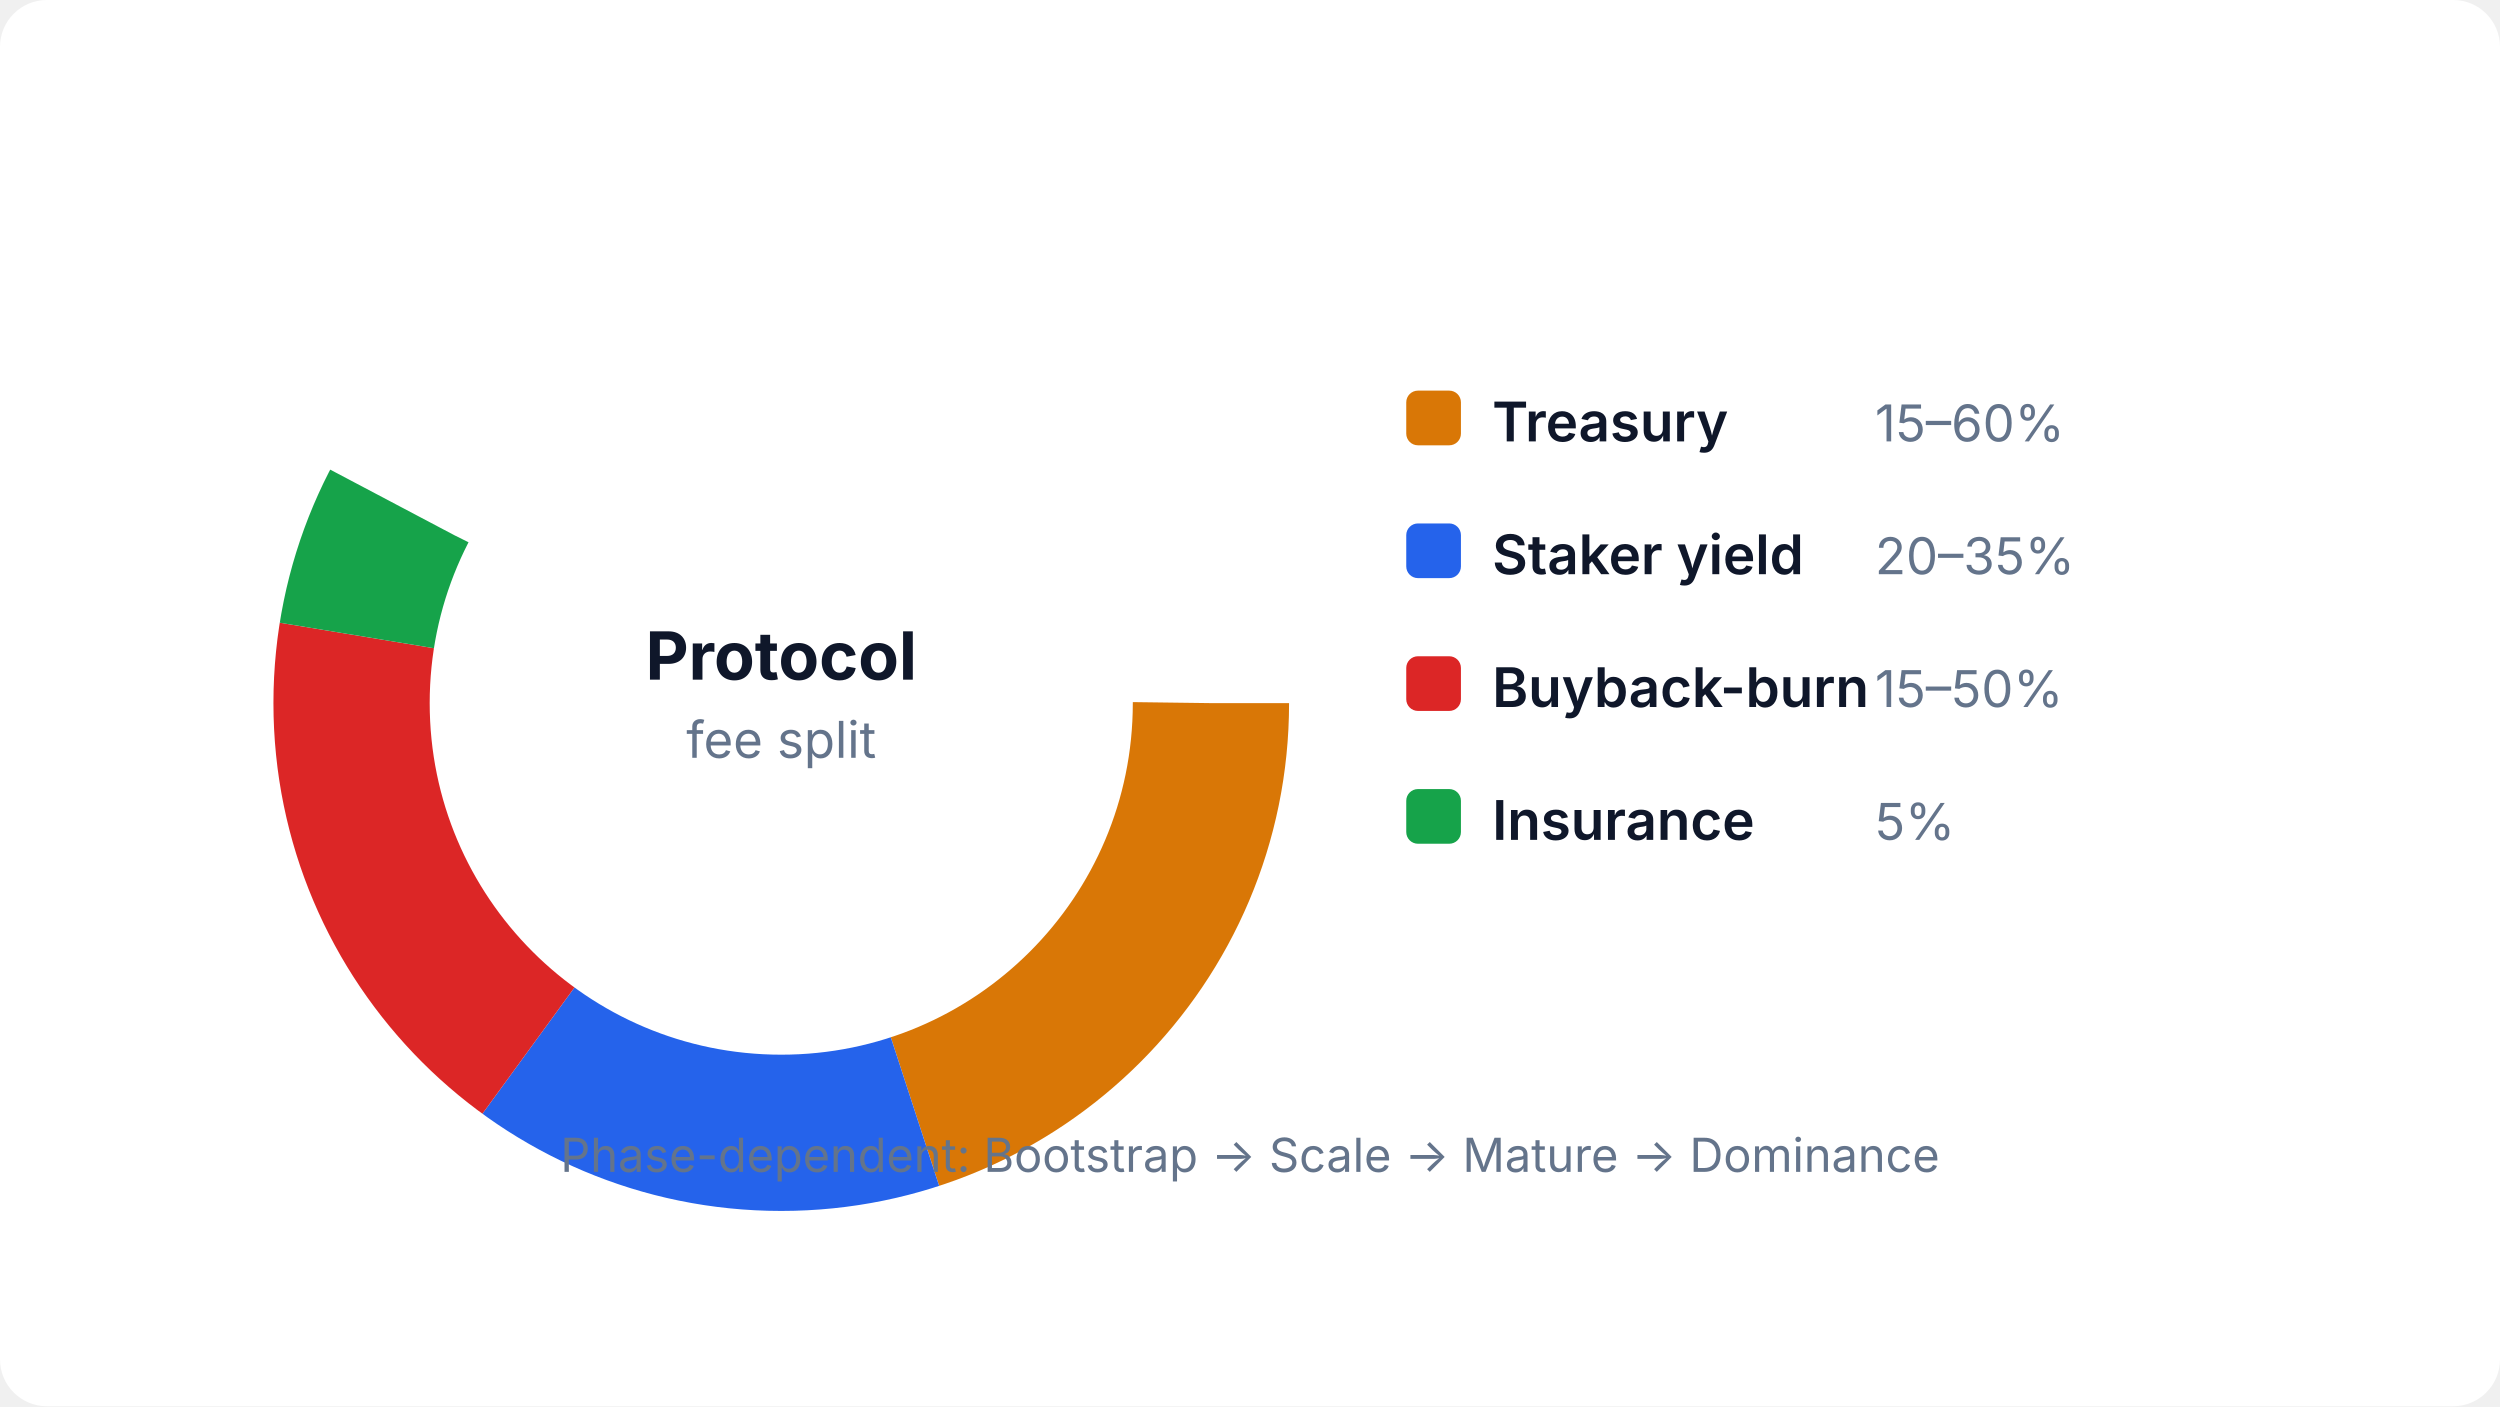
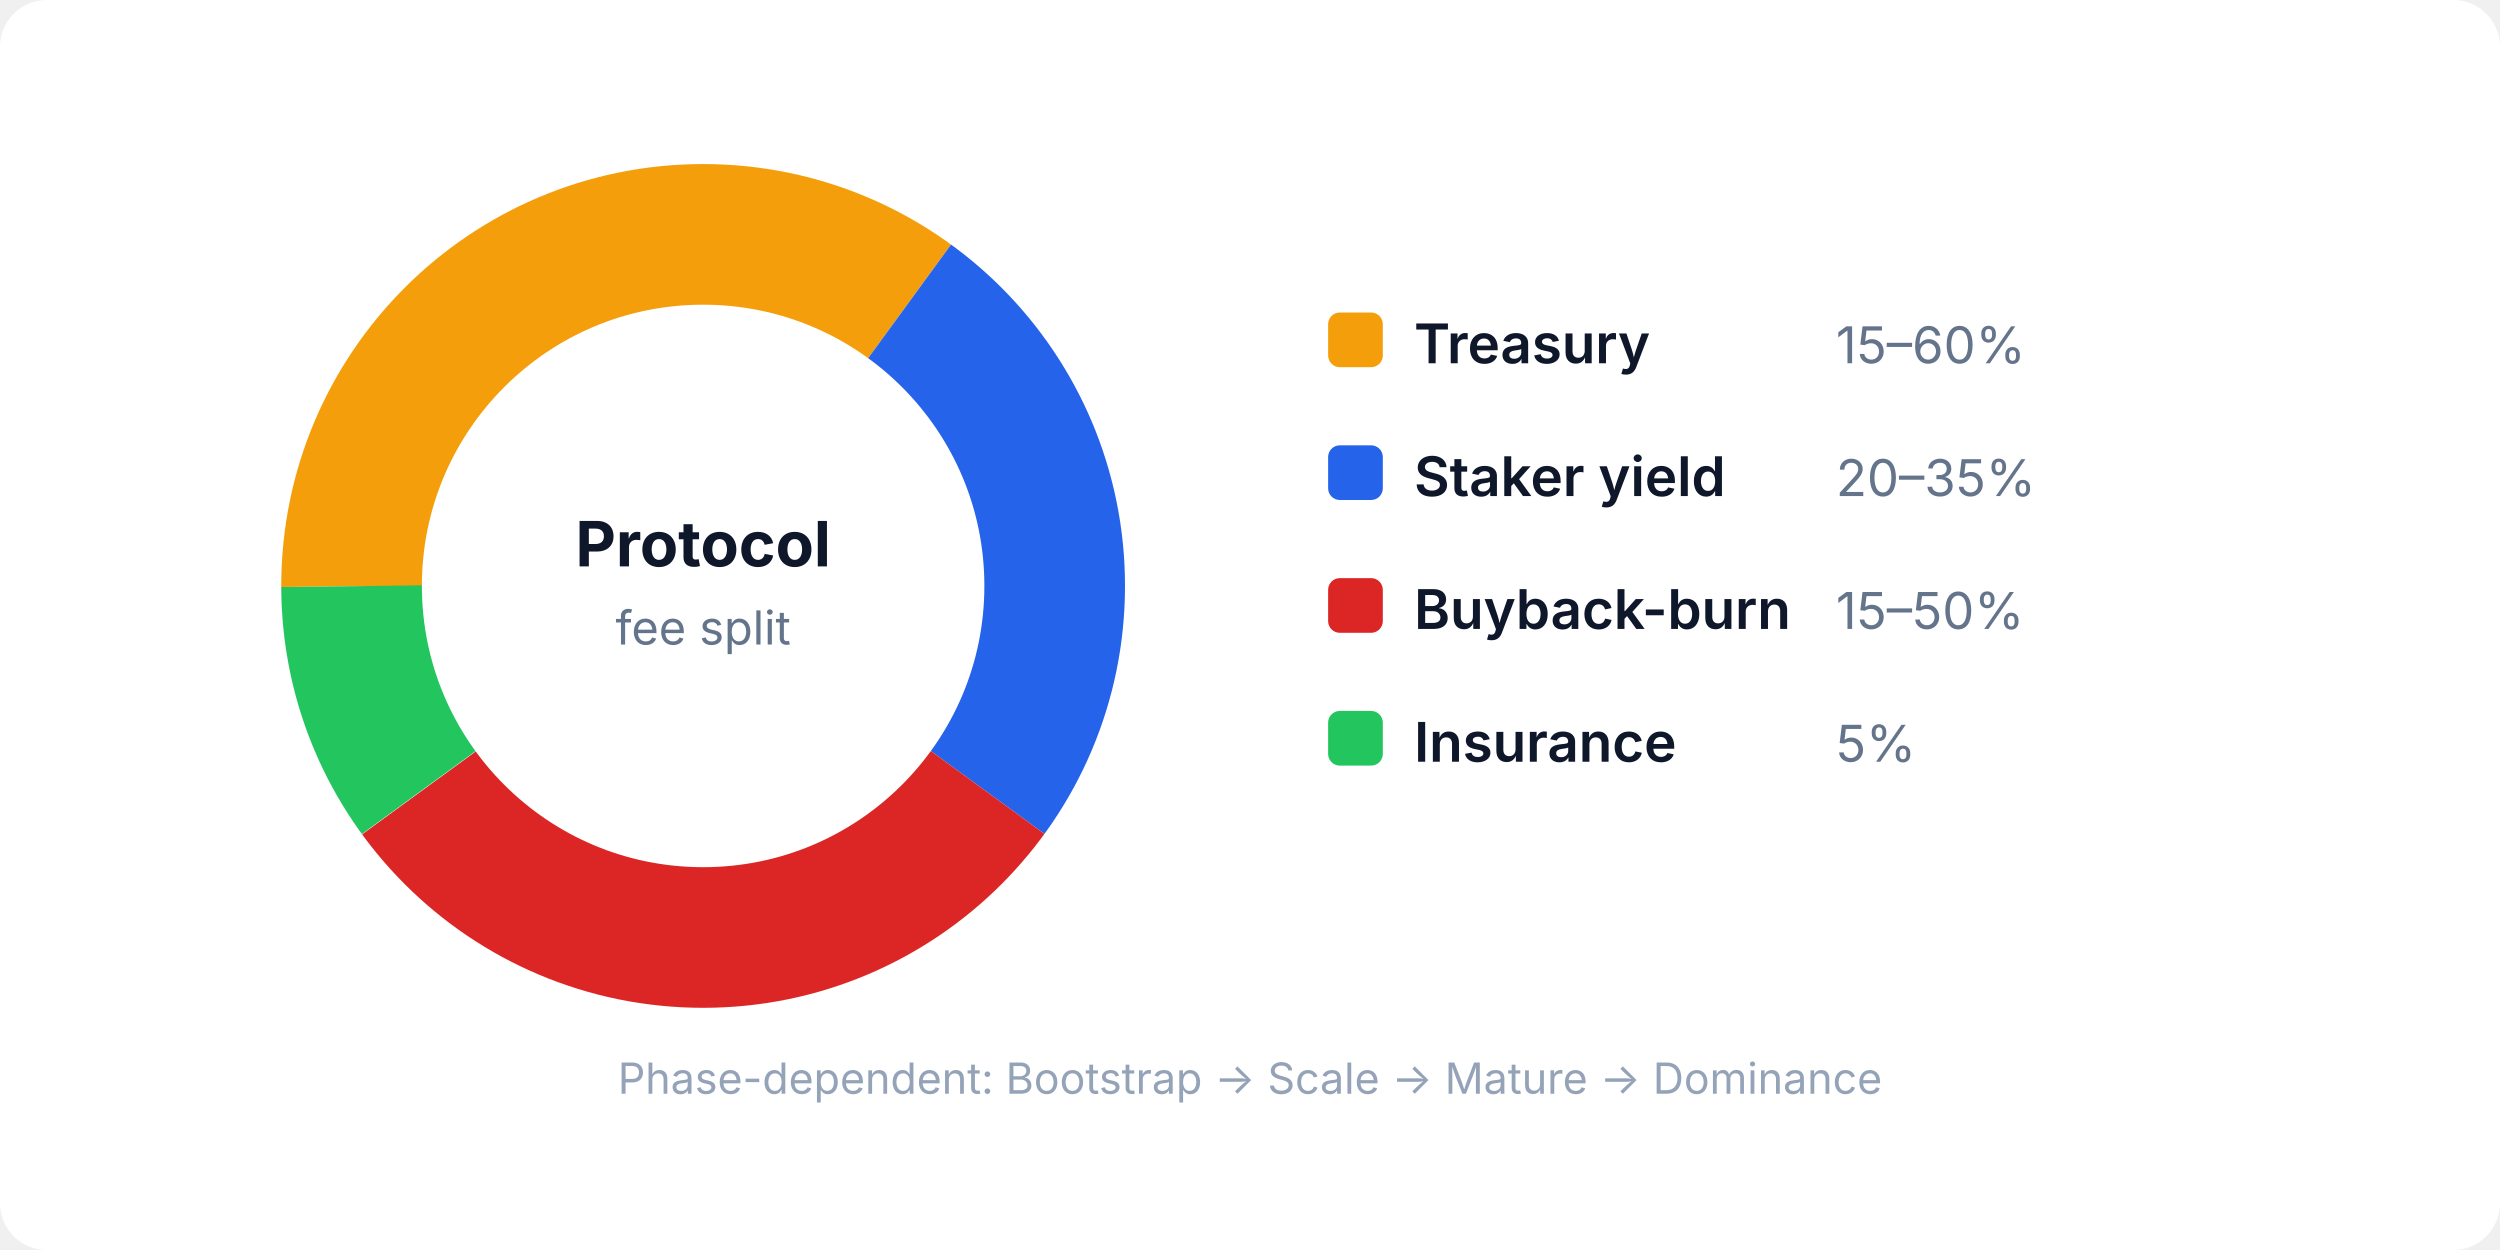
- <svg xmlns="http://www.w3.org/2000/svg" viewBox="0 0 640 360" font-family="Inter, system-ui, sans-serif">
-   <rect x="0" y="0" width="640" height="360" rx="12" fill="#ffffff" />
-   <g transform="translate(40,40)">
-     <defs>
-       <marker id="a" viewBox="0 0 10 10" refX="8" refY="5" markerWidth="6" markerHeight="6" orient="auto-start-reverse">
-         <path d="M2 1L8 5L2 9" fill="none" stroke="context-stroke" stroke-width="1.5" stroke-linecap="round" stroke-linejoin="round" />
-       </marker>
-     </defs>
-     <circle cx="160" cy="140" r="110" fill="none" stroke="#d97706" stroke-width="40" stroke-dasharray="138 554" stroke-dashoffset="0" />
-     <circle cx="160" cy="140" r="110" fill="none" stroke="#2563eb" stroke-width="40" stroke-dasharray="104 588" stroke-dashoffset="-138" />
-     <circle cx="160" cy="140" r="110" fill="none" stroke="#dc2626" stroke-width="40" stroke-dasharray="121 571" stroke-dashoffset="-242" />
-     <circle cx="160" cy="140" r="110" fill="none" stroke="#16a34a" stroke-width="40" stroke-dasharray="35 657" stroke-dashoffset="-363" />
-     <text x="160" y="134" text-anchor="middle" font-size="17" font-weight="700" fill="#0f172a">Protocol</text>
-     <text x="160" y="154" text-anchor="middle" font-size="13" fill="#64748b">fee split</text>
-     <rect x="320" y="60" width="14" height="14" rx="3" fill="#d97706" />
-     <text x="342" y="73" font-size="14" font-weight="600" fill="#0f172a">Treasury</text>
-     <text x="440" y="73" font-size="13" fill="#64748b">15–60%</text>
-     <rect x="320" y="94" width="14" height="14" rx="3" fill="#2563eb" />
-     <text x="342" y="107" font-size="14" font-weight="600" fill="#0f172a">Staker yield</text>
-     <text x="440" y="107" font-size="13" fill="#64748b">20–35%</text>
-     <rect x="320" y="128" width="14" height="14" rx="3" fill="#dc2626" />
-     <text x="342" y="141" font-size="14" font-weight="600" fill="#0f172a">Buyback-burn</text>
-     <text x="440" y="141" font-size="13" fill="#64748b">15–50%</text>
-     <rect x="320" y="162" width="14" height="14" rx="3" fill="#16a34a" />
-     <text x="342" y="175" font-size="14" font-weight="600" fill="#0f172a">Insurance</text>
-     <text x="440" y="175" font-size="13" fill="#64748b">5%</text>
-     <text x="280" y="260" text-anchor="middle" font-size="12" fill="#64748b">Phase-dependent: Bootstrap → Scale → Mature → Dominance</text>
-   </g>
+ <svg xmlns="http://www.w3.org/2000/svg" viewBox="0 0 640 320" font-family="Inter, system-ui, sans-serif">
+   <rect x="0" y="0" width="640" height="320" rx="12" fill="#ffffff" />
+   <circle cx="180" cy="150" r="90" fill="none" stroke="#f59e0b" stroke-width="36" stroke-dasharray="197.9 367.6" stroke-dashoffset="141.4" transform="rotate(-90 180 150)" />
+   <circle cx="180" cy="150" r="90" fill="none" stroke="#2563eb" stroke-width="36" stroke-dasharray="141.4 424.1" stroke-dashoffset="-56.5" transform="rotate(-90 180 150)" />
+   <circle cx="180" cy="150" r="90" fill="none" stroke="#dc2626" stroke-width="36" stroke-dasharray="169.6 395.9" stroke-dashoffset="-197.9" transform="rotate(-90 180 150)" />
+   <circle cx="180" cy="150" r="90" fill="none" stroke="#22c55e" stroke-width="36" stroke-dasharray="56.5 509" stroke-dashoffset="-367.6" transform="rotate(-90 180 150)" />
+   <text x="180" y="145" text-anchor="middle" font-size="16" font-weight="700" fill="#0f172a">Protocol</text>
+   <text x="180" y="165" text-anchor="middle" font-size="12" fill="#64748b">fee split</text>
+   <rect x="340" y="80" width="14" height="14" rx="3" fill="#f59e0b" />
+   <text x="362" y="93" font-size="14" font-weight="600" fill="#0f172a">Treasury</text>
+   <text x="470" y="93" font-size="13" fill="#64748b">15–60%</text>
+   <rect x="340" y="114" width="14" height="14" rx="3" fill="#2563eb" />
+   <text x="362" y="127" font-size="14" font-weight="600" fill="#0f172a">Staker yield</text>
+   <text x="470" y="127" font-size="13" fill="#64748b">20–35%</text>
+   <rect x="340" y="148" width="14" height="14" rx="3" fill="#dc2626" />
+   <text x="362" y="161" font-size="14" font-weight="600" fill="#0f172a">Buyback-burn</text>
+   <text x="470" y="161" font-size="13" fill="#64748b">15–50%</text>
+   <rect x="340" y="182" width="14" height="14" rx="3" fill="#22c55e" />
+   <text x="362" y="195" font-size="14" font-weight="600" fill="#0f172a">Insurance</text>
+   <text x="470" y="195" font-size="13" fill="#64748b">5%</text>
+   <text x="320" y="280" text-anchor="middle" font-size="11" fill="#94a3b8">Phase-dependent: Bootstrap → Scale → Mature → Dominance</text>
</svg>
